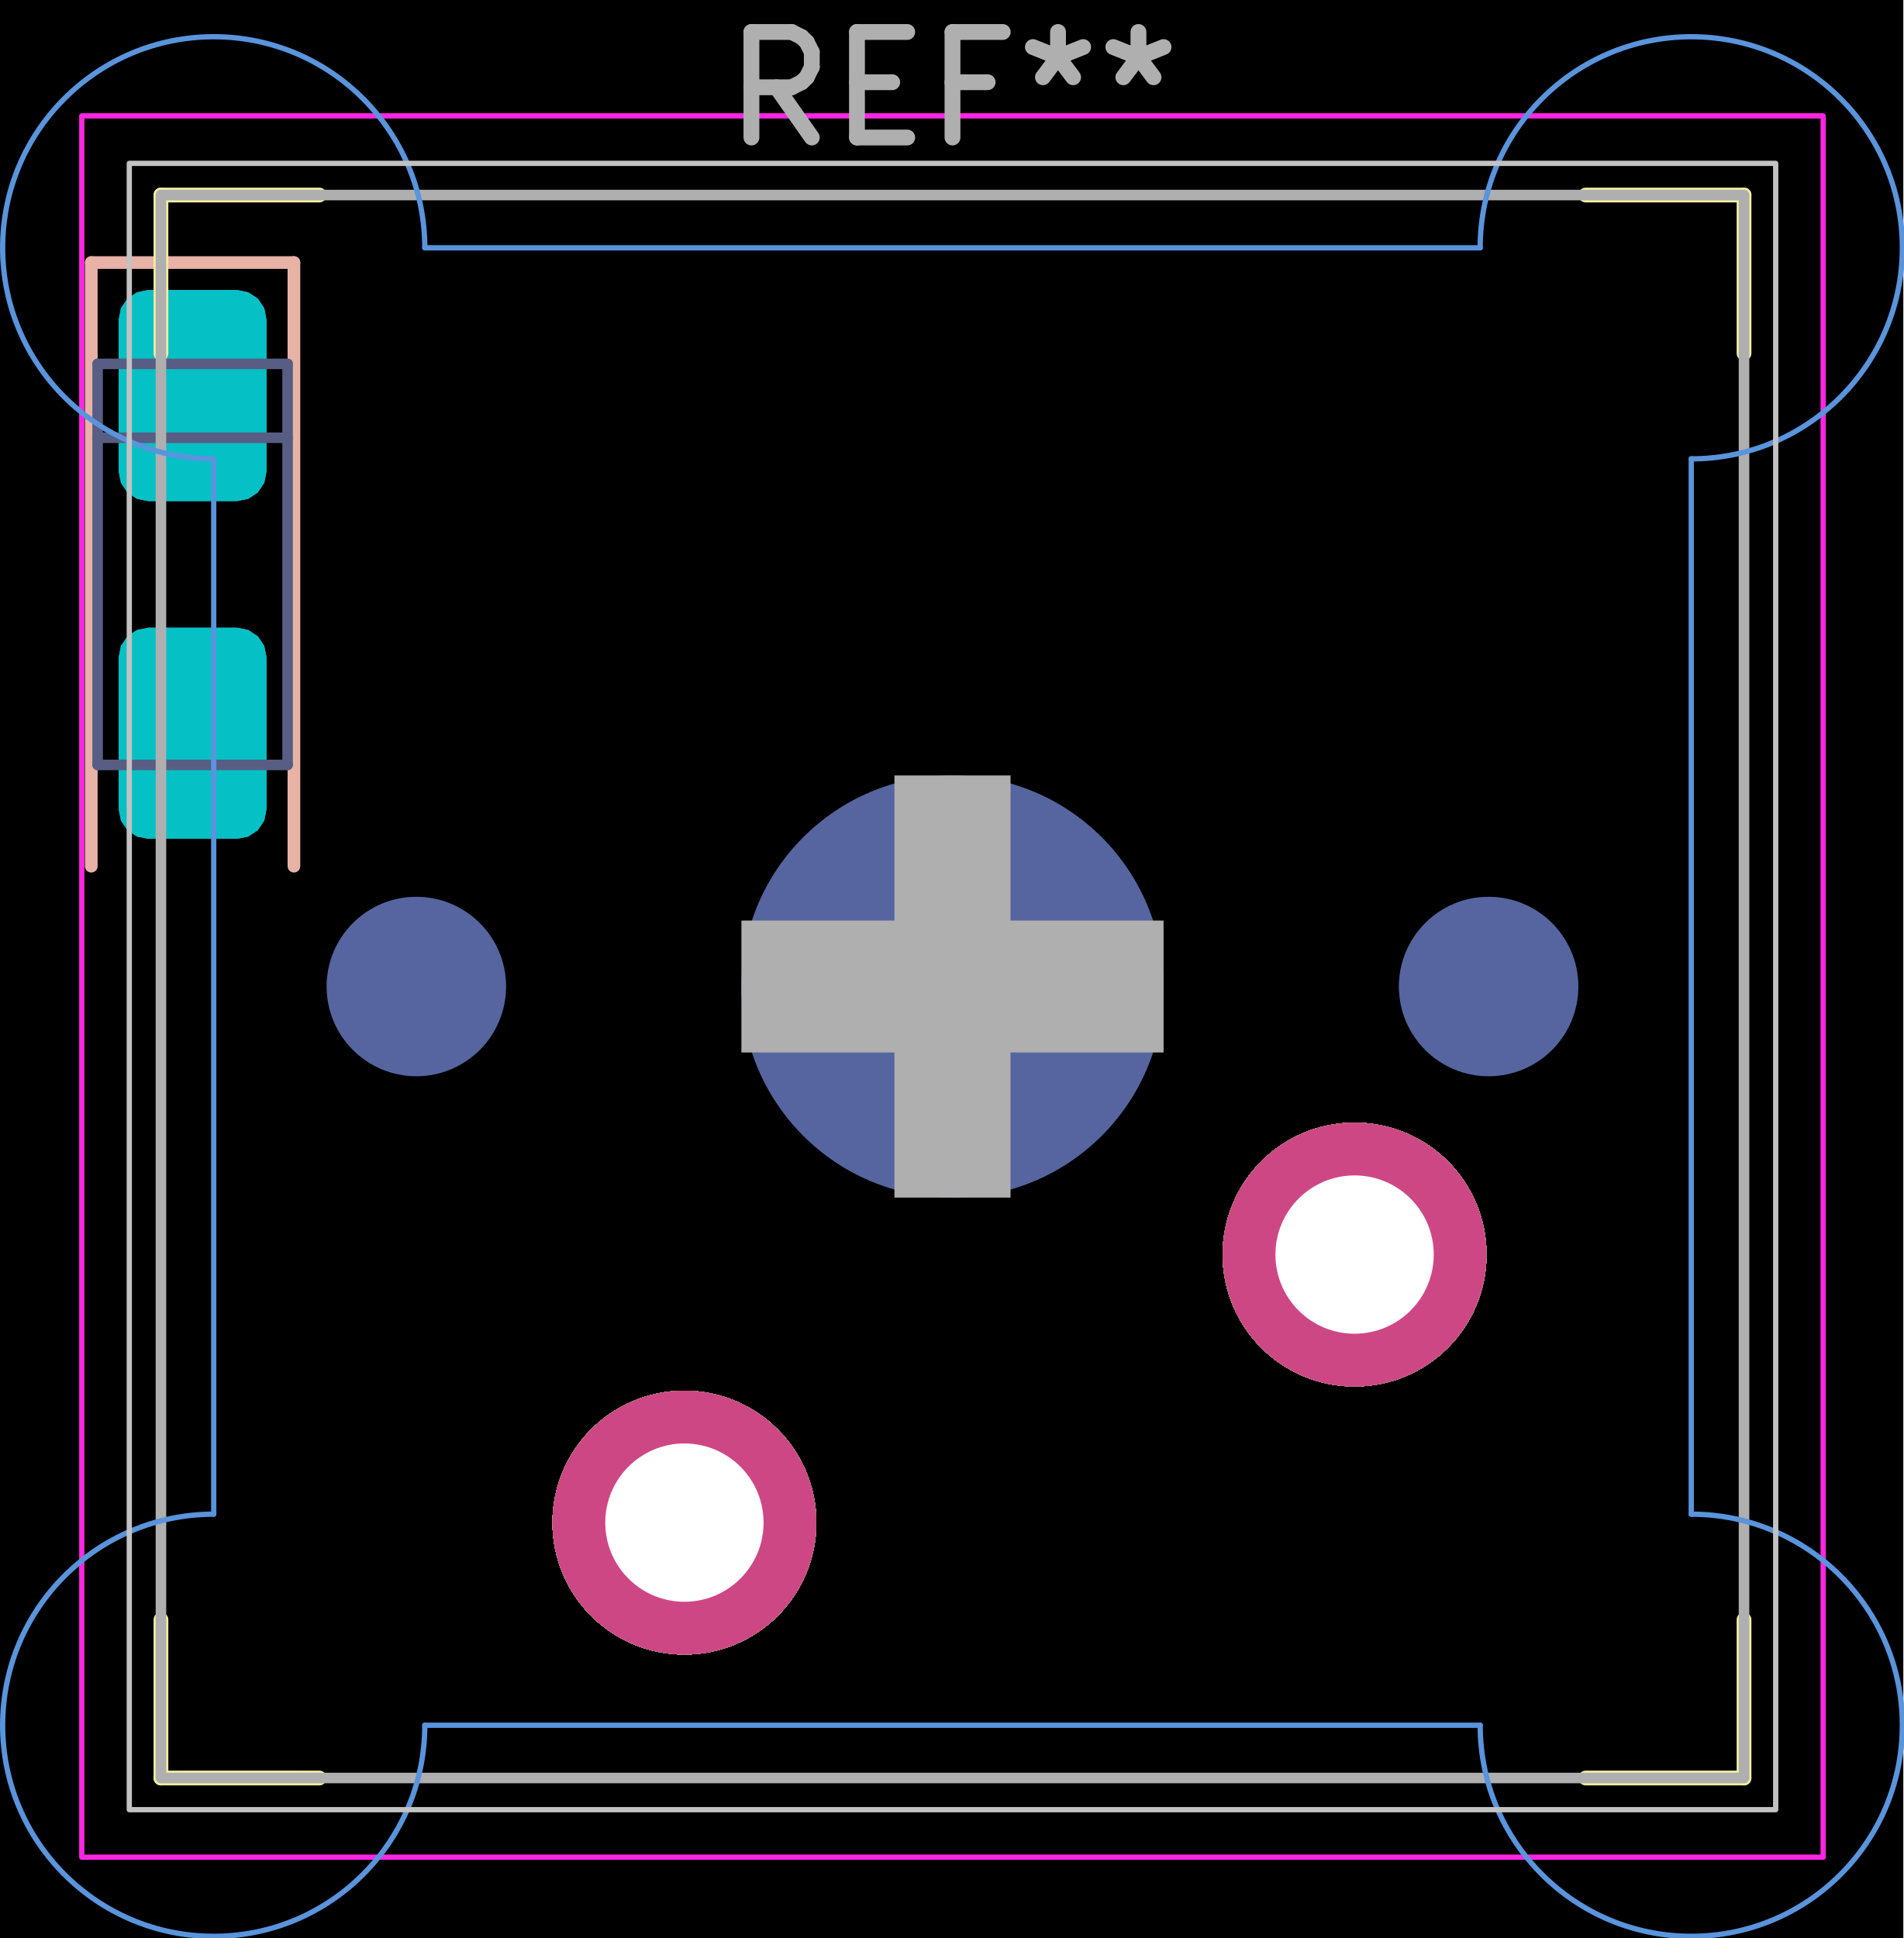
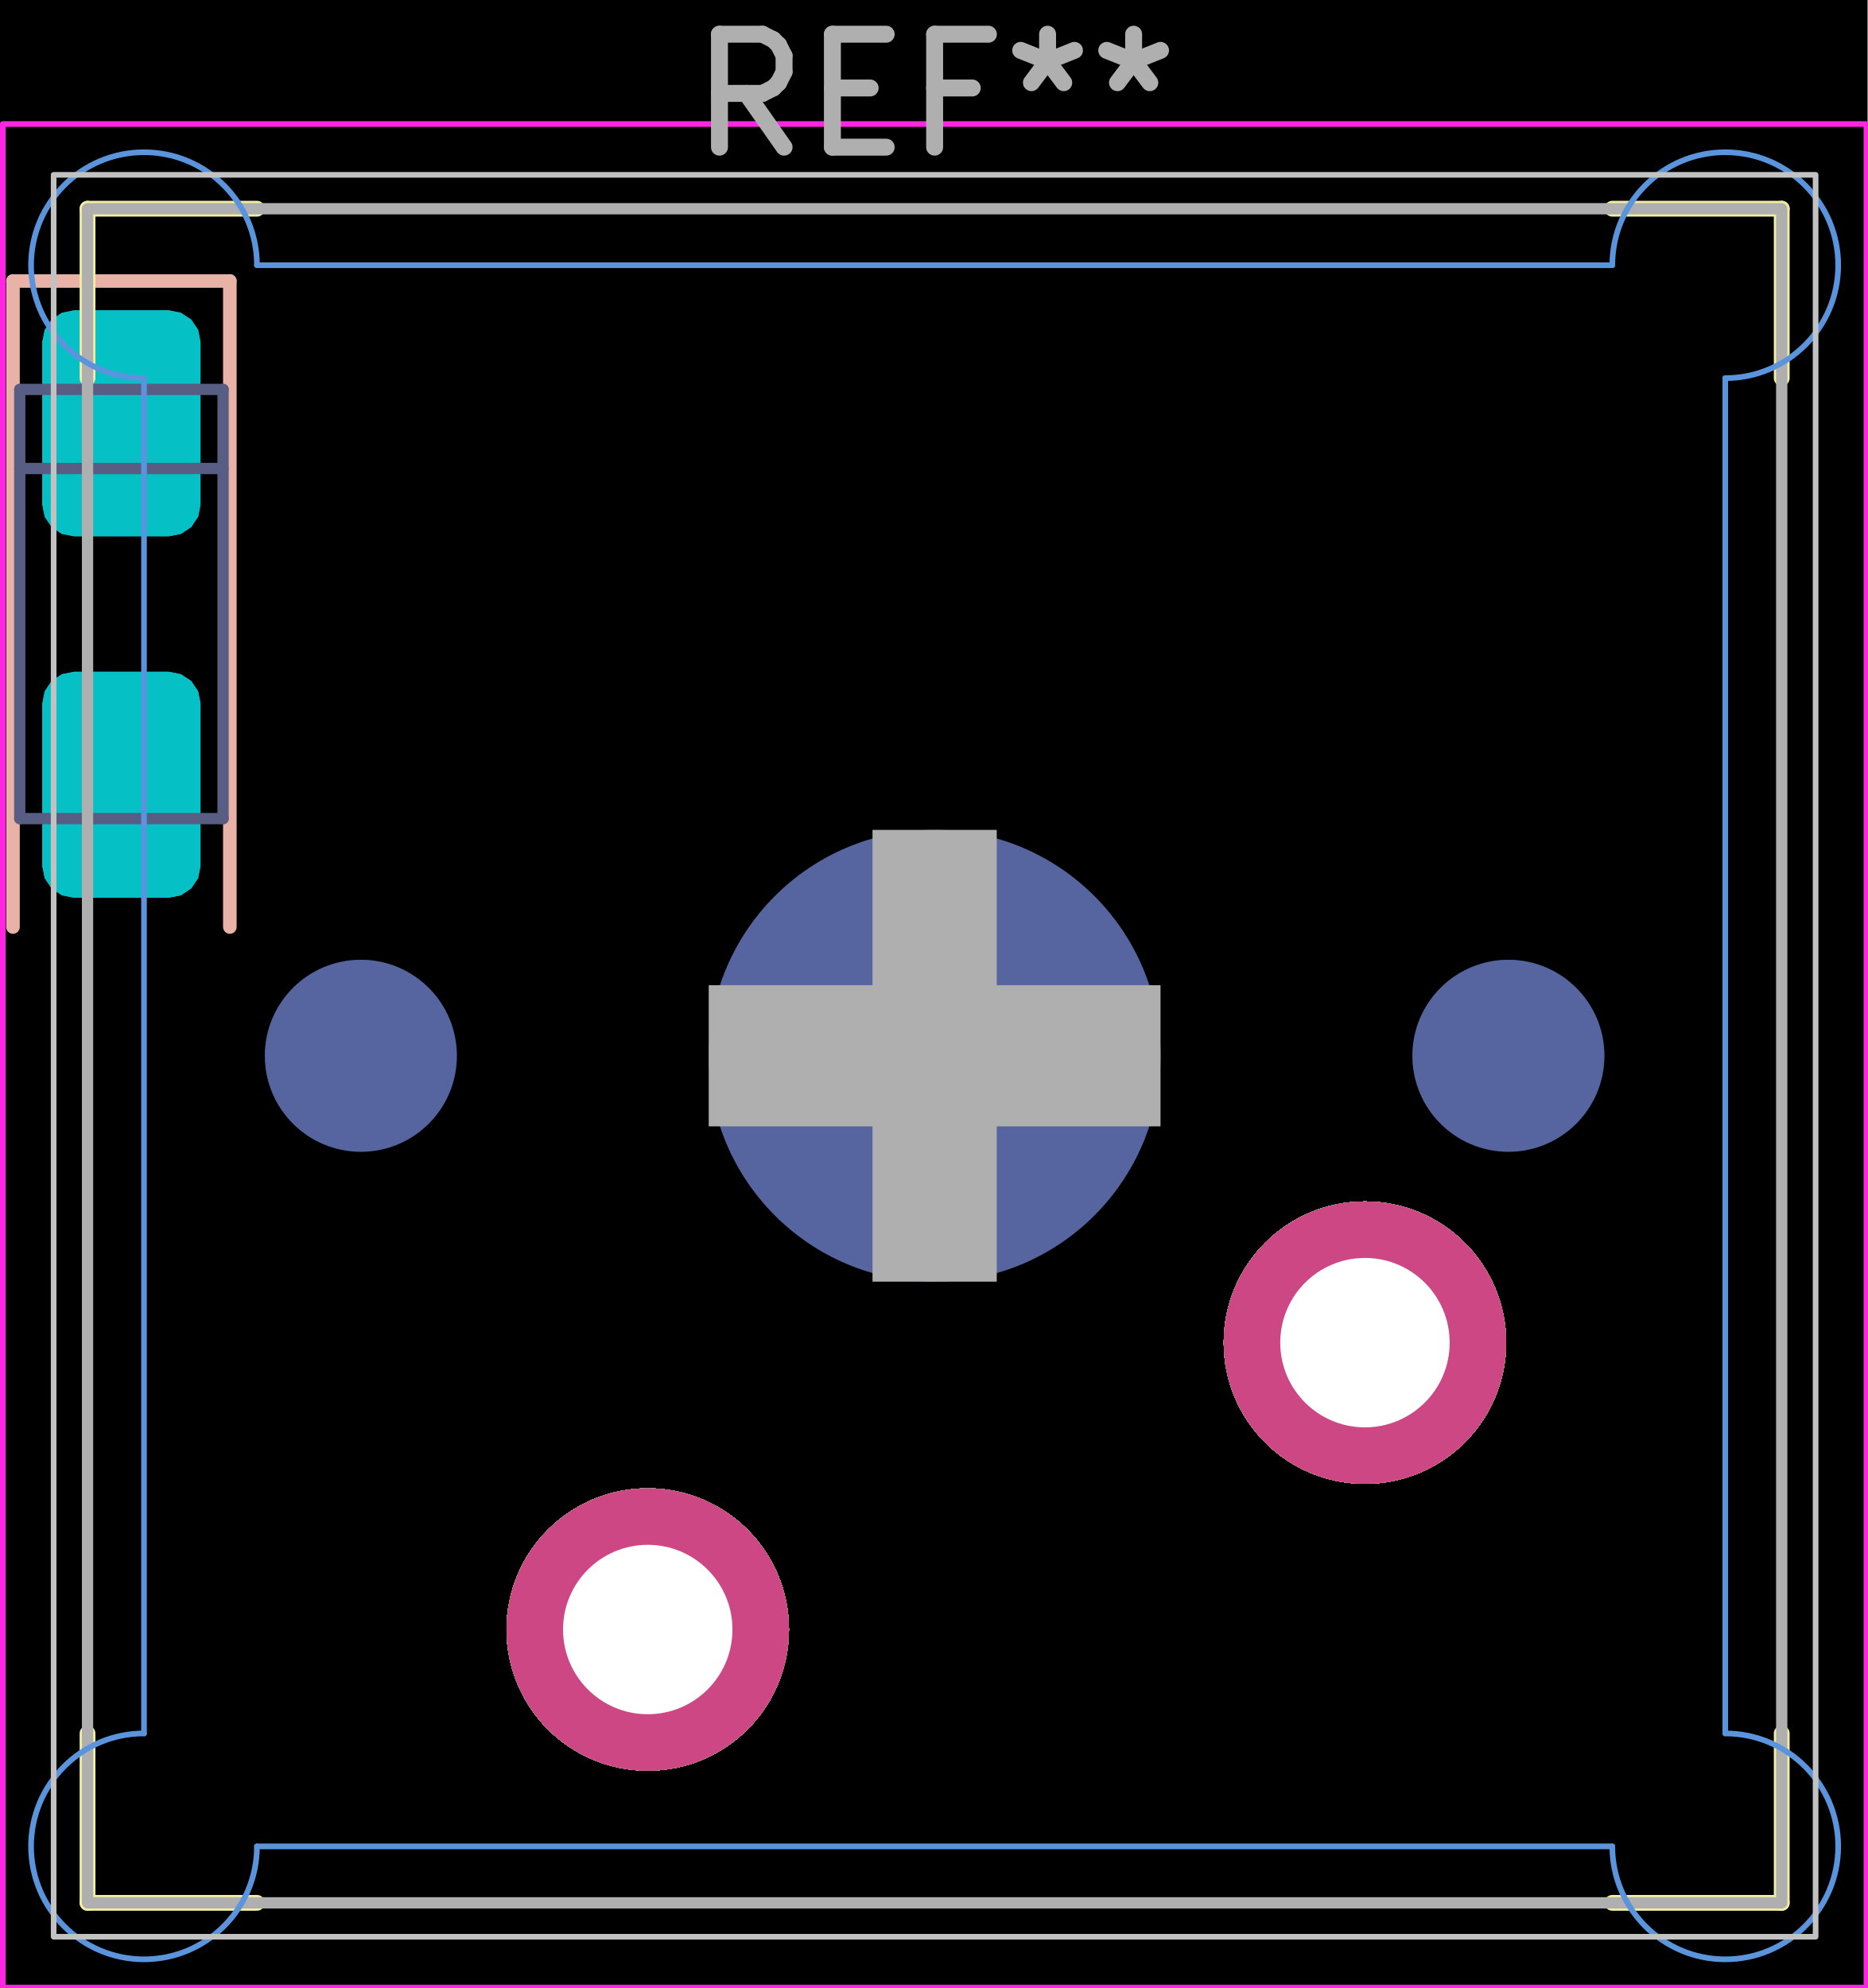
- <svg xmlns="http://www.w3.org/2000/svg" version="1.1" width="100%" height="100%" viewBox="0 0 18.034 18.364" preserveAspectRatio="xMidYMid meet">
+ <svg xmlns="http://www.w3.org/2000/svg" version="1.1" width="100%" height="100%" viewBox="0 0 16.535 17.602" preserveAspectRatio="xMidYMid meet">
  <rect width="100%" height="100%" fill="black" />
  <g style="fill:#000000; fill-opacity:1;stroke:#000000; stroke-opacity:1; stroke-linecap:round; stroke-linejoin:round;" transform="translate(0 0) scale(1 1)">
</g>
  <g style="fill:#4D7FC4; fill-opacity:1; stroke:none;">
-     <circle cx="12.835" cy="11.888" r="1.25" />
-     <circle cx="6.485" cy="14.428" r="1.25" />
-     <path style="fill:#4D7FC4; fill-opacity:1; stroke:none;fill-rule:evenodd;" d="M 1.405,7.948 1.298,7.927 1.207,7.866 1.146,7.775 1.125,7.668 1.125,6.228 1.146,6.121 1.207,6.03 1.298,5.97 1.405,5.948 2.245,5.948 2.352,5.97 2.443,6.03 2.504,6.121 2.525,6.228 2.525,7.668 2.504,7.775 2.443,7.866 2.352,7.927 2.245,7.948 Z" />
-     <path style="fill:#4D7FC4; fill-opacity:1; stroke:none;fill-rule:evenodd;" d="M 1.405,4.748 1.298,4.727 1.207,4.666 1.146,4.575 1.125,4.468 1.125,3.028 1.146,2.921 1.207,2.83 1.298,2.77 1.405,2.748 2.245,2.748 2.352,2.77 2.443,2.83 2.504,2.921 2.525,3.028 2.525,4.468 2.504,4.575 2.443,4.666 2.352,4.727 2.245,4.748 Z" />
+     <circle cx="12.085" cy="11.888" r="1.25" />
+     <circle cx="5.735" cy="14.428" r="1.25" />
+     <path style="fill:#4D7FC4; fill-opacity:1; stroke:none;fill-rule:evenodd;" d="M 0.655,7.948 0.548,7.927 0.457,7.866 0.396,7.775 0.375,7.668 0.375,6.228 0.396,6.121 0.457,6.03 0.548,5.97 0.655,5.948 1.495,5.948 1.602,5.97 1.693,6.03 1.754,6.121 1.775,6.228 1.775,7.668 1.754,7.775 1.693,7.866 1.602,7.927 1.495,7.948 Z" />
+     <path style="fill:#4D7FC4; fill-opacity:1; stroke:none;fill-rule:evenodd;" d="M 0.655,4.748 0.548,4.727 0.457,4.666 0.396,4.575 0.375,4.468 0.375,3.028 0.396,2.921 0.457,2.83 0.548,2.77 0.655,2.748 1.495,2.748 1.602,2.77 1.693,2.83 1.754,2.921 1.775,3.028 1.775,4.468 1.754,4.575 1.693,4.666 1.602,4.727 1.495,4.748 Z" />
  </g>
  <g style="fill:#02FFEE; fill-opacity:0.4; stroke:none;">
-     <circle cx="3.945" cy="9.348" r="0.85" />
-     <circle cx="9.025" cy="9.348" r="2" />
-     <circle cx="14.105" cy="9.348" r="0.85" />
-     <circle cx="12.835" cy="11.888" r="1.25" />
-     <circle cx="6.485" cy="14.428" r="1.25" />
-     <path style="fill:#02FFEE; fill-opacity:0.4; stroke:none;fill-rule:evenodd;" d="M 1.405,7.948 1.298,7.927 1.207,7.866 1.146,7.775 1.125,7.668 1.125,6.228 1.146,6.121 1.207,6.03 1.298,5.97 1.405,5.948 2.245,5.948 2.352,5.97 2.443,6.03 2.504,6.121 2.525,6.228 2.525,7.668 2.504,7.775 2.443,7.866 2.352,7.927 2.245,7.948 Z" />
-     <path style="fill:#02FFEE; fill-opacity:0.4; stroke:none;fill-rule:evenodd;" d="M 1.405,4.748 1.298,4.727 1.207,4.666 1.146,4.575 1.125,4.468 1.125,3.028 1.146,2.921 1.207,2.83 1.298,2.77 1.405,2.748 2.245,2.748 2.352,2.77 2.443,2.83 2.504,2.921 2.525,3.028 2.525,4.468 2.504,4.575 2.443,4.666 2.352,4.727 2.245,4.748 Z" />
-     <path style="fill:#00C2C2; fill-opacity:0.9; stroke:none;fill-rule:evenodd;" d="M 1.405,7.948 1.298,7.927 1.207,7.866 1.146,7.775 1.125,7.668 1.125,6.228 1.146,6.121 1.207,6.03 1.298,5.97 1.405,5.948 2.245,5.948 2.352,5.97 2.443,6.03 2.504,6.121 2.525,6.228 2.525,7.668 2.504,7.775 2.443,7.866 2.352,7.927 2.245,7.948 Z" />
-     <path style="fill:#00C2C2; fill-opacity:0.9; stroke:none;fill-rule:evenodd;" d="M 1.405,4.748 1.298,4.727 1.207,4.666 1.146,4.575 1.125,4.468 1.125,3.028 1.146,2.921 1.207,2.83 1.298,2.77 1.405,2.748 2.245,2.748 2.352,2.77 2.443,2.83 2.504,2.921 2.525,3.028 2.525,4.468 2.504,4.575 2.443,4.666 2.352,4.727 2.245,4.748 Z" />
+     <circle cx="3.195" cy="9.348" r="0.85" />
+     <circle cx="8.275" cy="9.348" r="2" />
+     <circle cx="13.355" cy="9.348" r="0.85" />
+     <circle cx="12.085" cy="11.888" r="1.25" />
+     <circle cx="5.735" cy="14.428" r="1.25" />
+     <path style="fill:#02FFEE; fill-opacity:0.4; stroke:none;fill-rule:evenodd;" d="M 0.655,7.948 0.548,7.927 0.457,7.866 0.396,7.775 0.375,7.668 0.375,6.228 0.396,6.121 0.457,6.03 0.548,5.97 0.655,5.948 1.495,5.948 1.602,5.97 1.693,6.03 1.754,6.121 1.775,6.228 1.775,7.668 1.754,7.775 1.693,7.866 1.602,7.927 1.495,7.948 Z" />
+     <path style="fill:#02FFEE; fill-opacity:0.4; stroke:none;fill-rule:evenodd;" d="M 0.655,4.748 0.548,4.727 0.457,4.666 0.396,4.575 0.375,4.468 0.375,3.028 0.396,2.921 0.457,2.83 0.548,2.77 0.655,2.748 1.495,2.748 1.602,2.77 1.693,2.83 1.754,2.921 1.775,3.028 1.775,4.468 1.754,4.575 1.693,4.666 1.602,4.727 1.495,4.748 Z" />
+     <path style="fill:#00C2C2; fill-opacity:0.9; stroke:none;fill-rule:evenodd;" d="M 0.655,7.948 0.548,7.927 0.457,7.866 0.396,7.775 0.375,7.668 0.375,6.228 0.396,6.121 0.457,6.03 0.548,5.97 0.655,5.948 1.495,5.948 1.602,5.97 1.693,6.03 1.754,6.121 1.775,6.228 1.775,7.668 1.754,7.775 1.693,7.866 1.602,7.927 1.495,7.948 Z" />
+     <path style="fill:#00C2C2; fill-opacity:0.9; stroke:none;fill-rule:evenodd;" d="M 0.655,4.748 0.548,4.727 0.457,4.666 0.396,4.575 0.375,4.468 0.375,3.028 0.396,2.921 0.457,2.83 0.548,2.77 0.655,2.748 1.495,2.748 1.602,2.77 1.693,2.83 1.754,2.921 1.775,3.028 1.775,4.468 1.754,4.575 1.693,4.666 1.602,4.727 1.495,4.748 Z" />
  </g>
  <g style="fill:none;  stroke:#E8B2A7; stroke-width:0.12; stroke-opacity:1;  stroke-linecap:round; stroke-linejoin:round;">
-     <path d="M0.865 2.488 L0.865 8.208 " />
-     <path d="M2.785 2.488 L2.785 8.208 " />
-     <path d="M0.865 2.488 L2.785 2.488 " />
+     <path d="M0.115 2.488 L0.115 8.208 " />
+     <path d="M2.035 2.488 L2.035 8.208 " />
+     <path d="M0.115 2.488 L2.035 2.488 " />
  </g>
  <g style="fill:none;  stroke:#585D84; stroke-width:0.1; stroke-opacity:1;  stroke-linecap:round; stroke-linejoin:round;">
-     <path d="M0.925 3.448 L0.925 7.248 " />
-     <path d="M0.925 7.248 L2.725 7.248 " />
-     <path d="M2.725 7.248 L2.725 3.448 " />
-     <path d="M2.725 3.448 L0.925 3.448 " />
-     <path d="M0.925 4.148 L2.725 4.148 " />
-   </g>
-   <g style="fill:#F2EDA1; fill-opacity:1; stroke:none;">
-     <circle cx="12.835" cy="11.888" r="1.25" />
-     <circle cx="6.485" cy="14.428" r="1.25" />
-   </g>
-   <g style="fill:#E8B2A7; fill-opacity:1; stroke:none;">
-     <circle cx="12.835" cy="11.888" r="1.25" />
-     <circle cx="6.485" cy="14.428" r="1.25" />
-   </g>
-   <g style="fill:#28CCD9; fill-opacity:1; stroke:none;">
-     <circle cx="12.835" cy="11.888" r="1.25" />
-     <circle cx="6.485" cy="14.428" r="1.25" />
-   </g>
-   <g style="fill:#A7A5C6; fill-opacity:1; stroke:none;">
-     <circle cx="12.835" cy="11.888" r="1.25" />
-     <circle cx="6.485" cy="14.428" r="1.25" />
+     <path d="M0.175 3.448 L0.175 7.248 " />
+     <path d="M0.175 7.248 L1.975 7.248 " />
+     <path d="M1.975 7.248 L1.975 3.448 " />
+     <path d="M1.975 3.448 L0.175 3.448 " />
+     <path d="M0.175 4.148 L1.975 4.148 " />
+   </g>
+   <g style="fill:#F2EDA1; fill-opacity:1; stroke:none;">
+     <circle cx="12.085" cy="11.888" r="1.25" />
+     <circle cx="5.735" cy="14.428" r="1.25" />
+   </g>
+   <g style="fill:#E8B2A7; fill-opacity:1; stroke:none;">
+     <circle cx="12.085" cy="11.888" r="1.25" />
+     <circle cx="5.735" cy="14.428" r="1.25" />
+   </g>
+   <g style="fill:#28CCD9; fill-opacity:1; stroke:none;">
+     <circle cx="12.085" cy="11.888" r="1.25" />
+     <circle cx="5.735" cy="14.428" r="1.25" />
+   </g>
+   <g style="fill:#A7A5C6; fill-opacity:1; stroke:none;">
+     <circle cx="12.085" cy="11.888" r="1.25" />
+     <circle cx="5.735" cy="14.428" r="1.25" />
  </g>
  <g style="fill:#F76F8E; fill-opacity:1; stroke:none;">
-     <circle cx="12.835" cy="11.888" r="1.25" />
-     <circle cx="6.485" cy="14.428" r="1.25" />
+     <circle cx="12.085" cy="11.888" r="1.25" />
+     <circle cx="5.735" cy="14.428" r="1.25" />
  </g>
  <g style="fill:#5BC3EB; fill-opacity:1; stroke:none;">
-     <circle cx="12.835" cy="11.888" r="1.25" />
-     <circle cx="6.485" cy="14.428" r="1.25" />
+     <circle cx="12.085" cy="11.888" r="1.25" />
+     <circle cx="5.735" cy="14.428" r="1.25" />
  </g>
  <g style="fill:#ED7C33; fill-opacity:1; stroke:none;">
-     <circle cx="12.835" cy="11.888" r="1.25" />
-     <circle cx="6.485" cy="14.428" r="1.25" />
-   </g>
-   <g style="fill:#F2EDA1; fill-opacity:1; stroke:none;">
-     <circle cx="12.835" cy="11.888" r="1.25" />
-     <circle cx="6.485" cy="14.428" r="1.25" />
-   </g>
-   <g style="fill:#E8B2A7; fill-opacity:1; stroke:none;">
-     <circle cx="12.835" cy="11.888" r="1.25" />
-     <circle cx="6.485" cy="14.428" r="1.25" />
-   </g>
-   <g style="fill:#28CCD9; fill-opacity:1; stroke:none;">
-     <circle cx="12.835" cy="11.888" r="1.25" />
-     <circle cx="6.485" cy="14.428" r="1.25" />
-   </g>
-   <g style="fill:#A7A5C6; fill-opacity:1; stroke:none;">
-     <circle cx="12.835" cy="11.888" r="1.25" />
-     <circle cx="6.485" cy="14.428" r="1.25" />
+     <circle cx="12.085" cy="11.888" r="1.25" />
+     <circle cx="5.735" cy="14.428" r="1.25" />
+   </g>
+   <g style="fill:#F2EDA1; fill-opacity:1; stroke:none;">
+     <circle cx="12.085" cy="11.888" r="1.25" />
+     <circle cx="5.735" cy="14.428" r="1.25" />
+   </g>
+   <g style="fill:#E8B2A7; fill-opacity:1; stroke:none;">
+     <circle cx="12.085" cy="11.888" r="1.25" />
+     <circle cx="5.735" cy="14.428" r="1.25" />
+   </g>
+   <g style="fill:#28CCD9; fill-opacity:1; stroke:none;">
+     <circle cx="12.085" cy="11.888" r="1.25" />
+     <circle cx="5.735" cy="14.428" r="1.25" />
+   </g>
+   <g style="fill:#A7A5C6; fill-opacity:1; stroke:none;">
+     <circle cx="12.085" cy="11.888" r="1.25" />
+     <circle cx="5.735" cy="14.428" r="1.25" />
  </g>
  <g style="fill:#F76F8E; fill-opacity:1; stroke:none;">
-     <circle cx="12.835" cy="11.888" r="1.25" />
-     <circle cx="6.485" cy="14.428" r="1.25" />
+     <circle cx="12.085" cy="11.888" r="1.25" />
+     <circle cx="5.735" cy="14.428" r="1.25" />
  </g>
  <g style="fill:#5BC3EB; fill-opacity:1; stroke:none;">
-     <circle cx="12.835" cy="11.888" r="1.25" />
-     <circle cx="6.485" cy="14.428" r="1.25" />
+     <circle cx="12.085" cy="11.888" r="1.25" />
+     <circle cx="5.735" cy="14.428" r="1.25" />
  </g>
  <g style="fill:#ED7C33; fill-opacity:1; stroke:none;">
-     <circle cx="12.835" cy="11.888" r="1.25" />
-     <circle cx="6.485" cy="14.428" r="1.25" />
-   </g>
-   <g style="fill:#F2EDA1; fill-opacity:1; stroke:none;">
-     <circle cx="12.835" cy="11.888" r="1.25" />
-     <circle cx="6.485" cy="14.428" r="1.25" />
-   </g>
-   <g style="fill:#E8B2A7; fill-opacity:1; stroke:none;">
-     <circle cx="12.835" cy="11.888" r="1.25" />
-     <circle cx="6.485" cy="14.428" r="1.25" />
-   </g>
-   <g style="fill:#28CCD9; fill-opacity:1; stroke:none;">
-     <circle cx="12.835" cy="11.888" r="1.25" />
-     <circle cx="6.485" cy="14.428" r="1.25" />
-   </g>
-   <g style="fill:#A7A5C6; fill-opacity:1; stroke:none;">
-     <circle cx="12.835" cy="11.888" r="1.25" />
-     <circle cx="6.485" cy="14.428" r="1.25" />
+     <circle cx="12.085" cy="11.888" r="1.25" />
+     <circle cx="5.735" cy="14.428" r="1.25" />
+   </g>
+   <g style="fill:#F2EDA1; fill-opacity:1; stroke:none;">
+     <circle cx="12.085" cy="11.888" r="1.25" />
+     <circle cx="5.735" cy="14.428" r="1.25" />
+   </g>
+   <g style="fill:#E8B2A7; fill-opacity:1; stroke:none;">
+     <circle cx="12.085" cy="11.888" r="1.25" />
+     <circle cx="5.735" cy="14.428" r="1.25" />
+   </g>
+   <g style="fill:#28CCD9; fill-opacity:1; stroke:none;">
+     <circle cx="12.085" cy="11.888" r="1.25" />
+     <circle cx="5.735" cy="14.428" r="1.25" />
+   </g>
+   <g style="fill:#A7A5C6; fill-opacity:1; stroke:none;">
+     <circle cx="12.085" cy="11.888" r="1.25" />
+     <circle cx="5.735" cy="14.428" r="1.25" />
  </g>
  <g style="fill:#F76F8E; fill-opacity:1; stroke:none;">
-     <circle cx="12.835" cy="11.888" r="1.25" />
-     <circle cx="6.485" cy="14.428" r="1.25" />
+     <circle cx="12.085" cy="11.888" r="1.25" />
+     <circle cx="5.735" cy="14.428" r="1.25" />
  </g>
  <g style="fill:#5BC3EB; fill-opacity:1; stroke:none;">
-     <circle cx="12.835" cy="11.888" r="1.25" />
-     <circle cx="6.485" cy="14.428" r="1.25" />
+     <circle cx="12.085" cy="11.888" r="1.25" />
+     <circle cx="5.735" cy="14.428" r="1.25" />
  </g>
  <g style="fill:#ED7C33; fill-opacity:1; stroke:none;">
-     <circle cx="12.835" cy="11.888" r="1.25" />
-     <circle cx="6.485" cy="14.428" r="1.25" />
+     <circle cx="12.085" cy="11.888" r="1.25" />
+     <circle cx="5.735" cy="14.428" r="1.25" />
  </g>
  <g style="fill:#8DCB81; fill-opacity:1; stroke:none;">
-     <circle cx="12.835" cy="11.888" r="1.25" />
-     <circle cx="6.485" cy="14.428" r="1.25" />
-   </g>
-   <g style="fill:#F2EDA1; fill-opacity:1; stroke:none;">
-     <circle cx="12.835" cy="11.888" r="1.25" />
-     <circle cx="6.485" cy="14.428" r="1.25" />
-   </g>
-   <g style="fill:#E8B2A7; fill-opacity:1; stroke:none;">
-     <circle cx="12.835" cy="11.888" r="1.25" />
-     <circle cx="6.485" cy="14.428" r="1.25" />
-   </g>
-   <g style="fill:#28CCD9; fill-opacity:1; stroke:none;">
-     <circle cx="12.835" cy="11.888" r="1.25" />
-     <circle cx="6.485" cy="14.428" r="1.25" />
-   </g>
-   <g style="fill:#A7A5C6; fill-opacity:1; stroke:none;">
-     <circle cx="12.835" cy="11.888" r="1.25" />
-     <circle cx="6.485" cy="14.428" r="1.25" />
+     <circle cx="12.085" cy="11.888" r="1.25" />
+     <circle cx="5.735" cy="14.428" r="1.25" />
+   </g>
+   <g style="fill:#F2EDA1; fill-opacity:1; stroke:none;">
+     <circle cx="12.085" cy="11.888" r="1.25" />
+     <circle cx="5.735" cy="14.428" r="1.25" />
+   </g>
+   <g style="fill:#E8B2A7; fill-opacity:1; stroke:none;">
+     <circle cx="12.085" cy="11.888" r="1.25" />
+     <circle cx="5.735" cy="14.428" r="1.25" />
+   </g>
+   <g style="fill:#28CCD9; fill-opacity:1; stroke:none;">
+     <circle cx="12.085" cy="11.888" r="1.25" />
+     <circle cx="5.735" cy="14.428" r="1.25" />
+   </g>
+   <g style="fill:#A7A5C6; fill-opacity:1; stroke:none;">
+     <circle cx="12.085" cy="11.888" r="1.25" />
+     <circle cx="5.735" cy="14.428" r="1.25" />
  </g>
  <g style="fill:#DB628B; fill-opacity:1; stroke:none;">
-     <circle cx="12.835" cy="11.888" r="1.25" />
-     <circle cx="6.485" cy="14.428" r="1.25" />
+     <circle cx="12.085" cy="11.888" r="1.25" />
+     <circle cx="5.735" cy="14.428" r="1.25" />
  </g>
  <g style="fill:#4FCBCB; fill-opacity:1; stroke:none;">
-     <circle cx="12.835" cy="11.888" r="1.25" />
-     <circle cx="6.485" cy="14.428" r="1.25" />
+     <circle cx="12.085" cy="11.888" r="1.25" />
+     <circle cx="5.735" cy="14.428" r="1.25" />
  </g>
  <g style="fill:#CE7D2C; fill-opacity:1; stroke:none;">
-     <circle cx="12.835" cy="11.888" r="1.25" />
-     <circle cx="6.485" cy="14.428" r="1.25" />
+     <circle cx="12.085" cy="11.888" r="1.25" />
+     <circle cx="5.735" cy="14.428" r="1.25" />
  </g>
  <g style="fill:#7FC87F; fill-opacity:1; stroke:none;">
-     <circle cx="12.835" cy="11.888" r="1.25" />
-     <circle cx="6.485" cy="14.428" r="1.25" />
+     <circle cx="12.085" cy="11.888" r="1.25" />
+     <circle cx="5.735" cy="14.428" r="1.25" />
  </g>
  <g style="fill:#C83434; fill-opacity:1; stroke:none;">
-     <circle cx="12.835" cy="11.888" r="1.25" />
-     <circle cx="6.485" cy="14.428" r="1.25" />
+     <circle cx="12.085" cy="11.888" r="1.25" />
+     <circle cx="5.735" cy="14.428" r="1.25" />
  </g>
  <g style="fill:#D864FF; fill-opacity:0.4; stroke:none;">
-     <circle cx="3.945" cy="9.348" r="0.85" />
-     <circle cx="9.025" cy="9.348" r="2" />
-     <circle cx="14.105" cy="9.348" r="0.85" />
-     <circle cx="12.835" cy="11.888" r="1.25" />
-     <circle cx="6.485" cy="14.428" r="1.25" />
+     <circle cx="3.195" cy="9.348" r="0.85" />
+     <circle cx="8.275" cy="9.348" r="2" />
+     <circle cx="13.355" cy="9.348" r="0.85" />
+     <circle cx="12.085" cy="11.888" r="1.25" />
+     <circle cx="5.735" cy="14.428" r="1.25" />
  </g>
  <g style="fill:none;  stroke:#F2EDA1; stroke-width:0.14; stroke-opacity:1;  stroke-linecap:round; stroke-linejoin:round;">
-     <path d="M1.525 1.848 L1.525 3.348 " />
-     <path d="M1.525 1.848 L3.025 1.848 " />
-     <path d="M1.525 16.848 L1.525 15.348 " />
-     <path d="M1.525 16.848 L3.025 16.848 " />
-     <path d="M16.525 1.848 L15.025 1.848 " />
-     <path d="M16.525 1.848 L16.525 3.348 " />
-     <path d="M16.525 16.848 L15.025 16.848 " />
-     <path d="M16.525 16.848 L16.525 15.348 " />
-     <path style="fill:none;  stroke:#FF26E2; stroke-width:0.05; stroke-opacity:1;  stroke-linecap:round; stroke-linejoin:round;fill:none" d="M 0.775,1.098 17.275,1.098 17.275,17.598 0.775,17.598 Z" />
+     <path d="M0.775 1.848 L0.775 3.348 " />
+     <path d="M0.775 1.848 L2.275 1.848 " />
+     <path d="M0.775 16.848 L0.775 15.348 " />
+     <path d="M0.775 16.848 L2.275 16.848 " />
+     <path d="M15.775 1.848 L14.275 1.848 " />
+     <path d="M15.775 1.848 L15.775 3.348 " />
+     <path d="M15.775 16.848 L14.275 16.848 " />
+     <path d="M15.775 16.848 L15.775 15.348 " />
+     <path style="fill:none;  stroke:#FF26E2; stroke-width:0.05; stroke-opacity:1;  stroke-linecap:round; stroke-linejoin:round;fill:none" d="M 0.025,1.098 16.525,1.098 16.525,17.598 0.025,17.598 Z" />
  </g>
  <g style="fill:none;  stroke:#AFAFAF; stroke-width:0.15; stroke-opacity:1;  stroke-linecap:round; stroke-linejoin:round;">
-     <text x="9.025" y="1.348" textLength="4.536" font-size="1.333" lengthAdjust="spacingAndGlyphs" text-anchor="middle" opacity="0" stroke-opacity="0">REF**</text>
+     <text x="8.275" y="1.348" textLength="4.536" font-size="1.333" lengthAdjust="spacingAndGlyphs" text-anchor="middle" opacity="0" stroke-opacity="0">REF**</text>
    <g class="stroked-text">
-       <path d="M7.692 1.303 L7.358 0.827 " />
-       <path d="M7.12 1.303 L7.12 0.303 " />
-       <path d="M7.12 0.303 L7.501 0.303 " />
-       <path d="M7.501 0.303 L7.596 0.351 " />
-       <path d="M7.596 0.351 L7.644 0.398 " />
-       <path d="M7.644 0.398 L7.692 0.494 " />
-       <path d="M7.692 0.494 L7.692 0.636 " />
-       <path d="M7.692 0.636 L7.644 0.732 " />
-       <path d="M7.644 0.732 L7.596 0.779 " />
-       <path d="M7.596 0.779 L7.501 0.827 " />
-       <path d="M7.501 0.827 L7.12 0.827 " />
-       <path d="M8.12 0.779 L8.454 0.779 " />
-       <path d="M8.596 1.303 L8.12 1.303 " />
-       <path d="M8.12 1.303 L8.12 0.303 " />
-       <path d="M8.12 0.303 L8.596 0.303 " />
-       <path d="M9.358 0.779 L9.025 0.779 " />
-       <path d="M9.025 1.303 L9.025 0.303 " />
-       <path d="M9.025 0.303 L9.501 0.303 " />
-       <path d="M10.025 0.303 L10.025 0.541 " />
-       <path d="M9.787 0.446 L10.025 0.541 " />
-       <path d="M10.025 0.541 L10.263 0.446 " />
-       <path d="M9.882 0.732 L10.025 0.541 " />
-       <path d="M10.025 0.541 L10.168 0.732 " />
-       <path d="M10.787 0.303 L10.787 0.541 " />
-       <path d="M10.549 0.446 L10.787 0.541 " />
-       <path d="M10.787 0.541 L11.025 0.446 " />
-       <path d="M10.644 0.732 L10.787 0.541 " />
-       <path d="M10.787 0.541 L10.93 0.732 " />
+       <path d="M6.942 1.303 L6.608 0.827 " />
+       <path d="M6.37 1.303 L6.37 0.303 " />
+       <path d="M6.37 0.303 L6.751 0.303 " />
+       <path d="M6.751 0.303 L6.846 0.351 " />
+       <path d="M6.846 0.351 L6.894 0.398 " />
+       <path d="M6.894 0.398 L6.942 0.494 " />
+       <path d="M6.942 0.494 L6.942 0.636 " />
+       <path d="M6.942 0.636 L6.894 0.732 " />
+       <path d="M6.894 0.732 L6.846 0.779 " />
+       <path d="M6.846 0.779 L6.751 0.827 " />
+       <path d="M6.751 0.827 L6.37 0.827 " />
+       <path d="M7.37 0.779 L7.704 0.779 " />
+       <path d="M7.846 1.303 L7.37 1.303 " />
+       <path d="M7.37 1.303 L7.37 0.303 " />
+       <path d="M7.37 0.303 L7.846 0.303 " />
+       <path d="M8.608 0.779 L8.275 0.779 " />
+       <path d="M8.275 1.303 L8.275 0.303 " />
+       <path d="M8.275 0.303 L8.751 0.303 " />
+       <path d="M9.275 0.303 L9.275 0.541 " />
+       <path d="M9.037 0.446 L9.275 0.541 " />
+       <path d="M9.275 0.541 L9.513 0.446 " />
+       <path d="M9.132 0.732 L9.275 0.541 " />
+       <path d="M9.275 0.541 L9.418 0.732 " />
+       <path d="M10.037 0.303 L10.037 0.541 " />
+       <path d="M9.799 0.446 L10.037 0.541 " />
+       <path d="M10.037 0.541 L10.275 0.446 " />
+       <path d="M9.894 0.732 L10.037 0.541 " />
+       <path d="M10.037 0.541 L10.18 0.732 " />
    </g>
-     <path style="fill:none;  stroke:#AFAFAF; stroke-width:0.1; stroke-opacity:1;  stroke-linecap:round; stroke-linejoin:round;fill:none" d="M 1.525,1.848 16.525,1.848 16.525,16.848 1.525,16.848 Z" />
-     <path style="fill:#AFAFAF; fill-opacity:1; stroke:none;fill-rule:evenodd;" d="M 9.575,8.723 11.025,8.723 11.025,9.973 9.575,9.973 9.575,11.348 8.475,11.348 8.475,9.973 7.025,9.973 7.025,8.723 8.475,8.723 8.475,7.348 9.575,7.348 Z" />
+     <path style="fill:none;  stroke:#AFAFAF; stroke-width:0.1; stroke-opacity:1;  stroke-linecap:round; stroke-linejoin:round;fill:none" d="M 0.775,1.848 15.775,1.848 15.775,16.848 0.775,16.848 Z" />
+     <path style="fill:#AFAFAF; fill-opacity:1; stroke:none;fill-rule:evenodd;" d="M 8.825,8.723 10.275,8.723 10.275,9.973 8.825,9.973 8.825,11.348 7.725,11.348 7.725,9.973 6.275,9.973 6.275,8.723 7.725,8.723 7.725,7.348 8.825,7.348 Z" />
  </g>
  <g style="fill:none;  stroke:#5994DC; stroke-width:0.05; stroke-opacity:1;  stroke-linecap:round; stroke-linejoin:round;">
-     <path d="M4.025 2.348 L14.025 2.348 " />
-     <path d="M16.025 4.348 L16.025 14.348 " />
-     <path d="M14.025 16.348 L4.025 16.348 " />
-     <path d="M2.025 14.348 L2.025 4.348 " />
-     <path d="M16.025 4.348 A2 2 0.0 1 0 14.025 2.348" />
-     <path d="M14.025 16.348 A2 2 0.0 1 0 16.025 14.348" />
-     <path d="M2.025 14.348 A2 2 0.0 1 0 4.025 16.348" />
-     <path d="M4.025 2.348 A2 2 0.0 1 0 2.025 4.348" />
-     <path style="fill:none;  stroke:#C2C2C2; stroke-width:0.05; stroke-opacity:1;  stroke-linecap:round; stroke-linejoin:round;fill:none" d="M 1.225,1.548 16.825,1.548 16.825,17.148 1.225,17.148 Z" />
+     <path d="M2.275 2.348 L14.275 2.348 " />
+     <path d="M15.275 3.348 L15.275 15.348 " />
+     <path d="M14.275 16.348 L2.275 16.348 " />
+     <path d="M1.275 15.348 L1.275 3.348 " />
+     <path d="M15.275 3.348 A1 1 0.0 1 0 14.275 2.348" />
+     <path d="M14.275 16.348 A1 1 0.0 1 0 15.275 15.348" />
+     <path d="M1.275 15.348 A1 1 0.0 1 0 2.275 16.348" />
+     <path d="M2.275 2.348 A1 1 0.0 1 0 1.275 3.348" />
+     <path style="fill:none;  stroke:#C2C2C2; stroke-width:0.05; stroke-opacity:1;  stroke-linecap:round; stroke-linejoin:round;fill:none" d="M 0.475,1.548 16.075,1.548 16.075,17.148 0.475,17.148 Z" />
  </g>
  <g style="fill:#FFFFFF; fill-opacity:1; stroke:none;">
-     <circle cx="12.835" cy="11.888" r="0.75" />
+     <circle cx="12.085" cy="11.888" r="0.75" />
  </g>
  <g style="fill:#FFFFFF; fill-opacity:1; stroke:none;">
-     <circle cx="6.485" cy="14.428" r="0.75" />
+     <circle cx="5.735" cy="14.428" r="0.75" />
  </g>
</svg>
